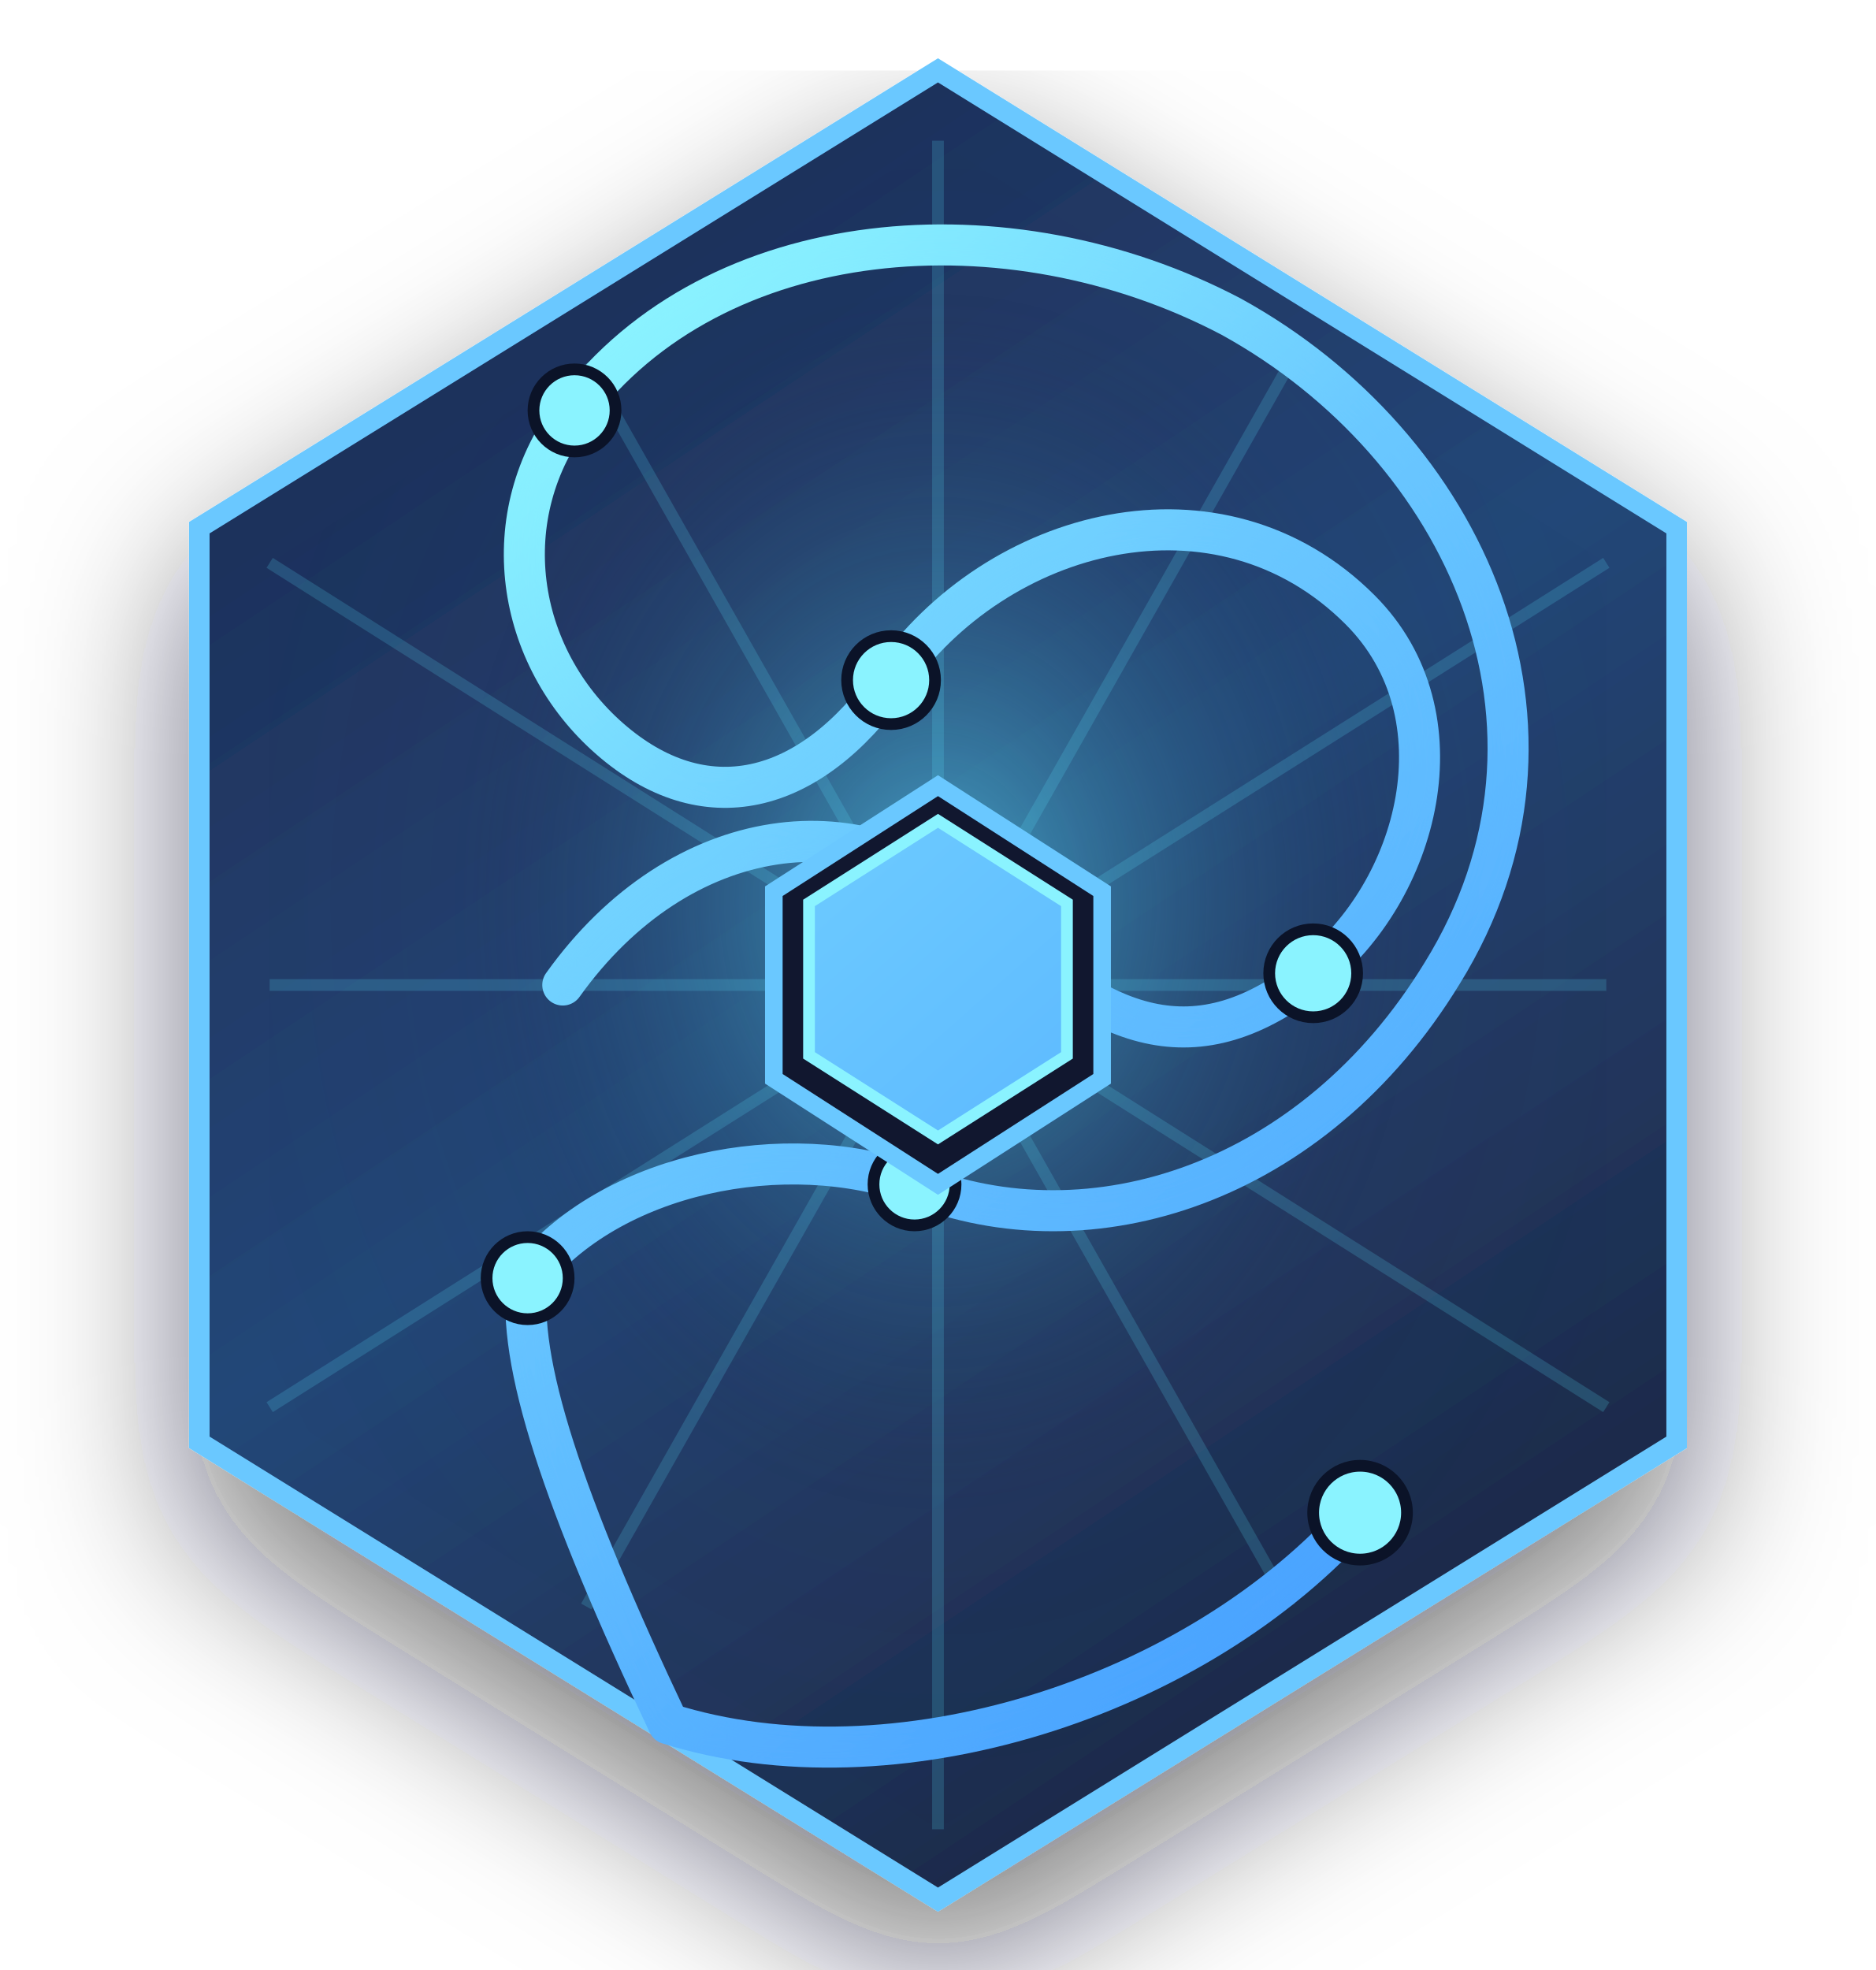
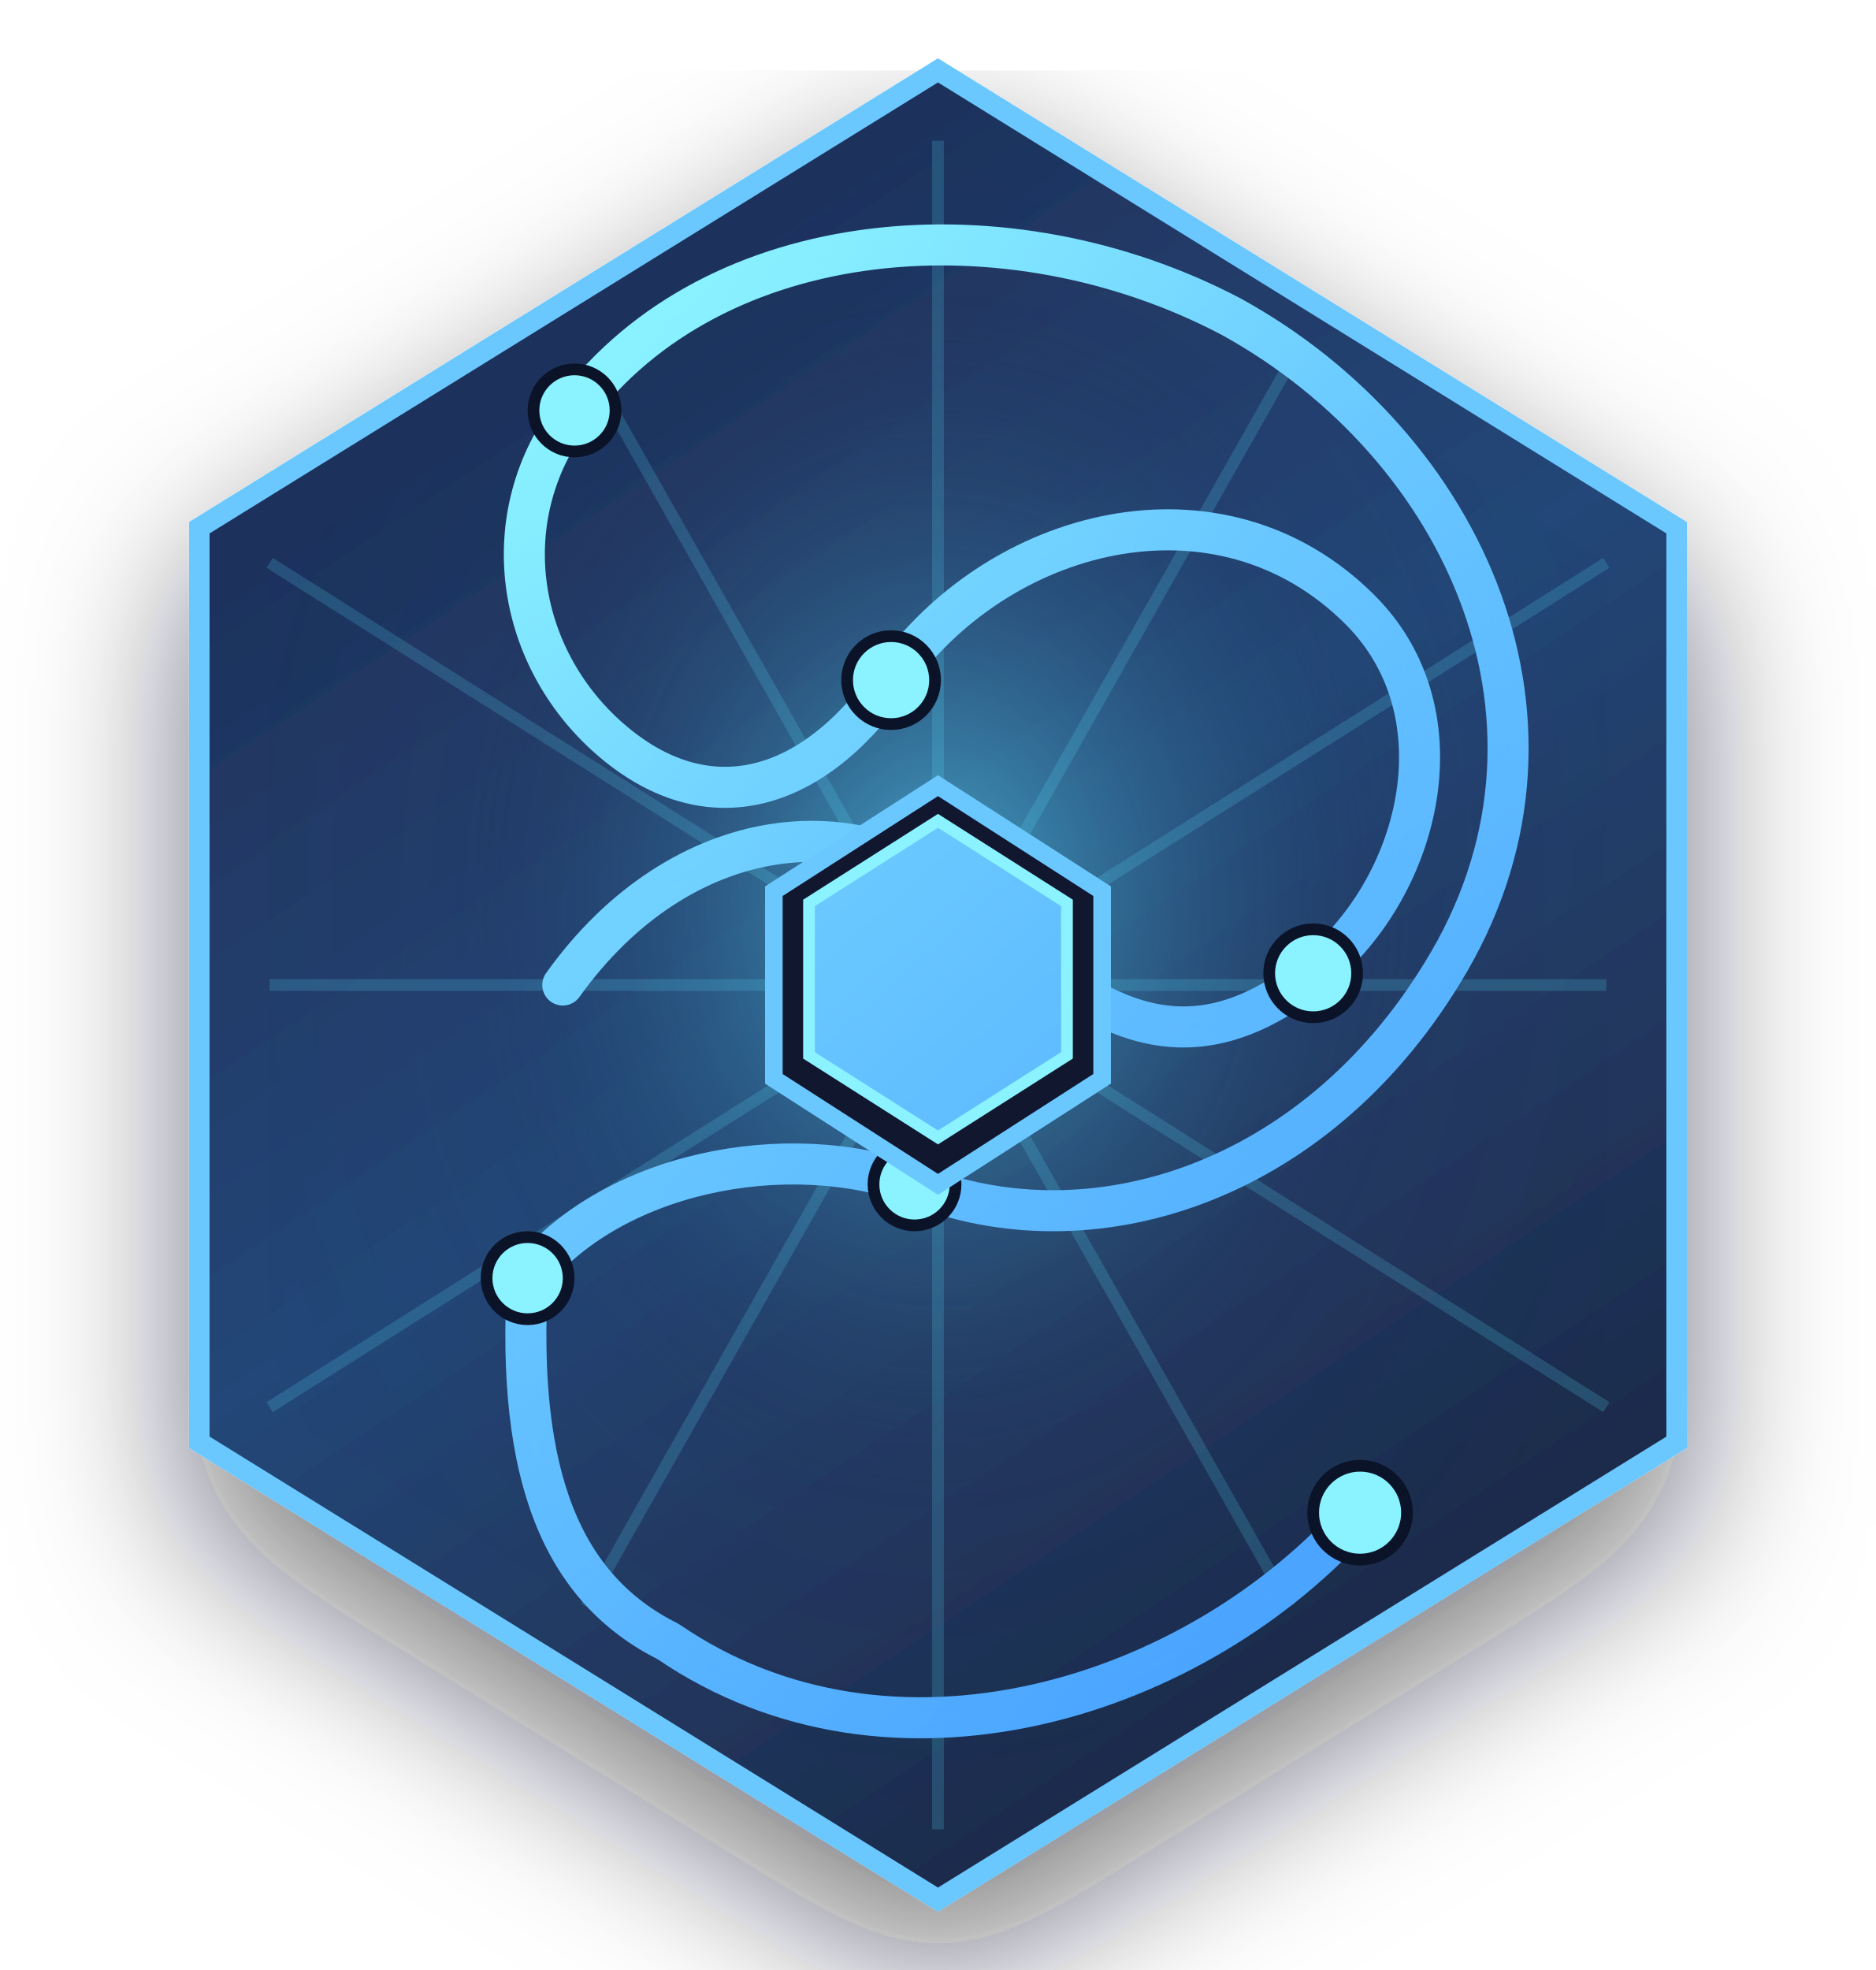
<svg xmlns="http://www.w3.org/2000/svg" width="320" height="336" viewBox="0 0 320 336" fill="none" role="img" aria-label="FlowStone logo">
  <defs>
    <linearGradient id="hexGradient" x1="60" y1="30" x2="260" y2="330" gradientUnits="userSpaceOnUse">
      <stop offset="0%" stop-color="#1C2A52" />
      <stop offset="45%" stop-color="#244778" />
      <stop offset="100%" stop-color="#1B1F38" />
    </linearGradient>
    <radialGradient id="glow" cx="50%" cy="45%" r="60%">
      <stop offset="0%" stop-color="#5EE6FF" stop-opacity="0.65" />
      <stop offset="60%" stop-color="#1C2A52" stop-opacity="0.05" />
      <stop offset="100%" stop-color="#0A1024" stop-opacity="0" />
    </radialGradient>
    <linearGradient id="pathGradient" x1="80" y1="80" x2="240" y2="260" gradientUnits="userSpaceOnUse">
      <stop offset="0%" stop-color="#8AF3FF" />
      <stop offset="40%" stop-color="#6AC8FF" />
      <stop offset="100%" stop-color="#4AA3FF" />
    </linearGradient>
    <filter id="shadow" x="-20%" y="-20%" width="140%" height="140%">
      <feDropShadow dx="0" dy="12" stdDeviation="14" flood-color="#0A0F24" flood-opacity="0.55" />
    </filter>
    <filter id="innerGlow" x="-10%" y="-10%" width="120%" height="120%">
      <feGaussianBlur in="SourceGraphic" stdDeviation="4" result="blur" />
      <feComposite in="blur" in2="SourceGraphic" operator="atop" />
    </filter>
  </defs>
  <polygon points="160,12 286,90 286,246 160,324 34,246 34,90" fill="url(#hexGradient)" stroke="#6AC8FF" stroke-width="3.5" filter="url(#shadow)" />
  <polygon points="160,24 274,96 274,240 160,312 46,240 46,96" fill="url(#glow)" opacity="0.9" />
  <g stroke="#5EE6FF" stroke-opacity="0.18" stroke-width="2">
    <line x1="46" y1="96" x2="274" y2="240" />
    <line x1="274" y1="96" x2="46" y2="240" />
    <line x1="160" y1="24" x2="160" y2="312" />
    <line x1="46" y1="168" x2="274" y2="168" />
    <line x1="100" y1="62" x2="220" y2="274" />
    <line x1="220" y1="62" x2="100" y2="274" />
  </g>
-   <path d="M96 168 C116 140 148 136 168 156 C188 176 204 182 224 166            C242 152 250 122 232 104 C208 80 170 90 152 116            C138 136 120 140 104 126 C88 112 84 88 98 70            C122 38 172 34 210 54 C250 76 272 124 246 166            C224 202 186 214 156 202 C134 194 104 200 90 218            C88 232 96 256 114 294 C152 306 204 290 232 258" fill="none" stroke="url(#pathGradient)" stroke-width="7" stroke-linecap="round" stroke-linejoin="round" filter="url(#innerGlow)" />
+   <path d="M96 168 C116 140 148 136 168 156 C188 176 204 182 224 166            C242 152 250 122 232 104 C208 80 170 90 152 116            C138 136 120 140 104 126 C88 112 84 88 98 70            C122 38 172 34 210 54 C250 76 272 124 246 166            C224 202 186 214 156 202 C134 194 104 200 90 218            C88 252 96 271 114 280 C152 306 204 290 232 258" fill="none" stroke="url(#pathGradient)" stroke-width="7" stroke-linecap="round" stroke-linejoin="round" filter="url(#innerGlow)" />
  <g fill="#8AF3FF" stroke="#0B1328" stroke-width="2">
    <circle cx="98" cy="70" r="7" />
    <circle cx="152" cy="116" r="7.5" />
    <circle cx="224" cy="166" r="7.5" />
    <circle cx="90" cy="218" r="7" />
    <circle cx="156" cy="202" r="7" />
    <circle cx="232" cy="258" r="8" />
  </g>
  <path d="M160 134 L188 152 L188 184 L160 202 L132 184 L132 152 Z" fill="#11172F" stroke="#6AC8FF" stroke-width="3" />
  <path d="M160 140 L182 154 L182 180 L160 194 L138 180 L138 154 Z" fill="url(#pathGradient)" stroke="#8AF3FF" stroke-width="2" />
</svg>
